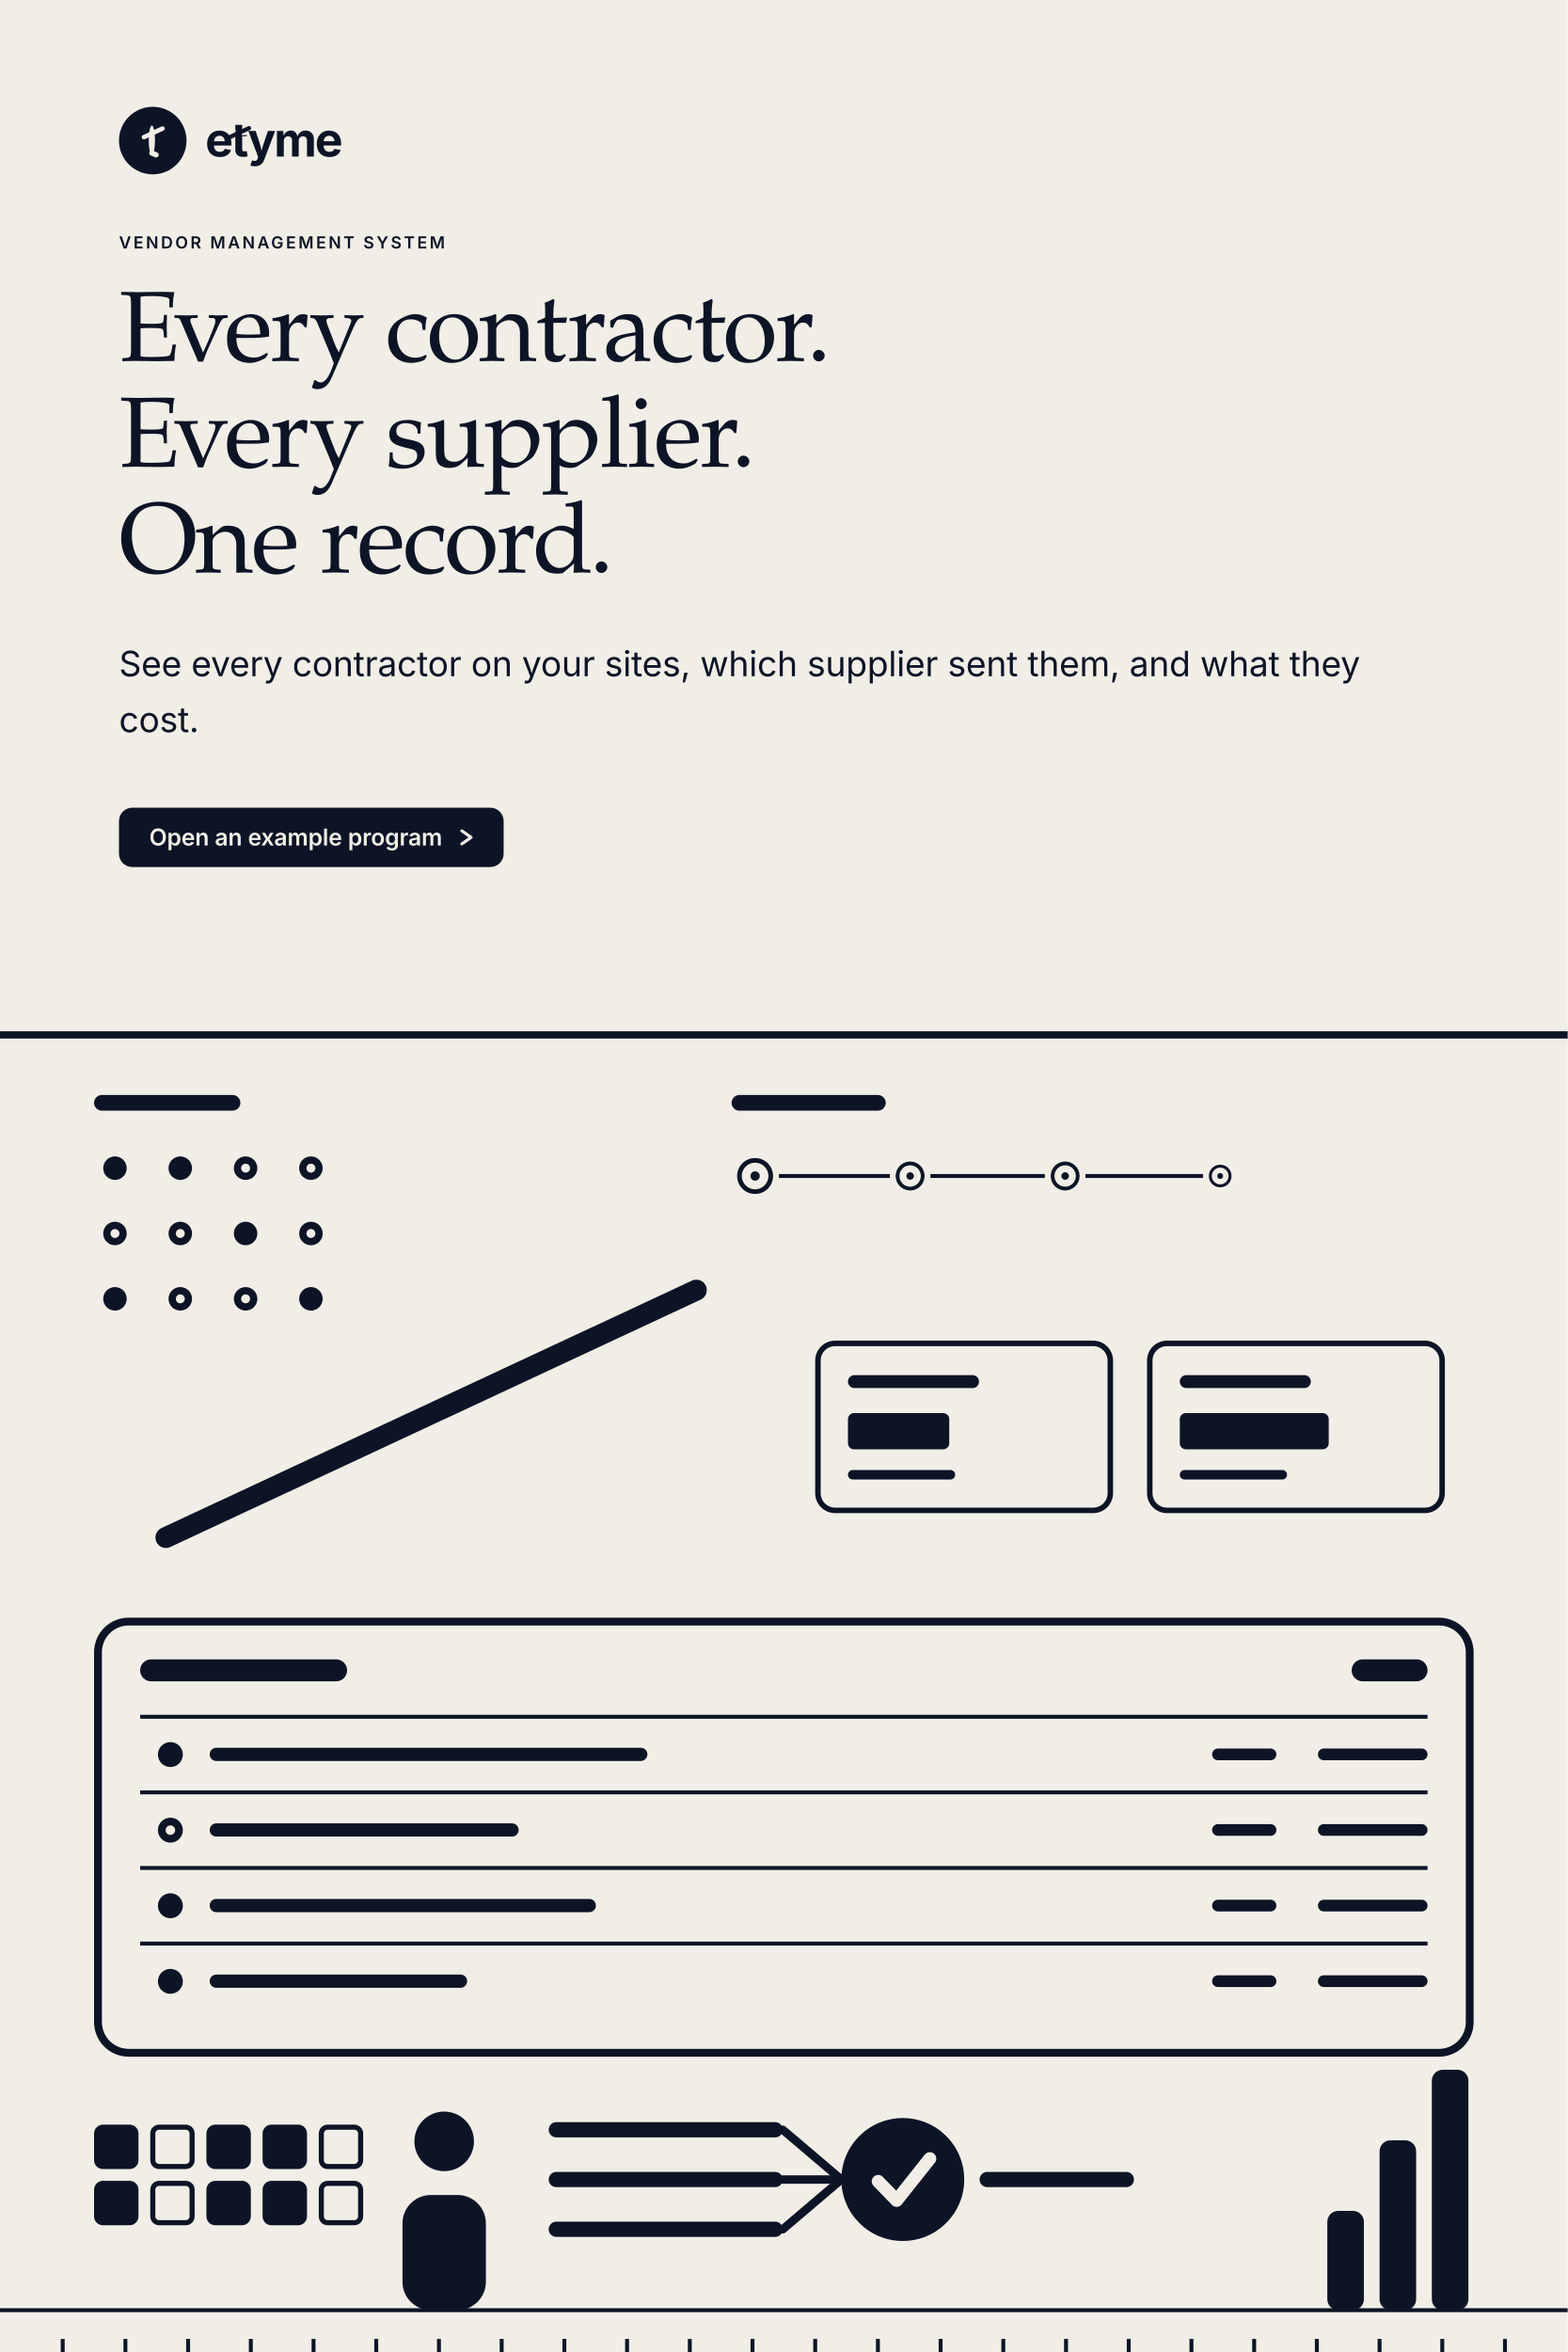
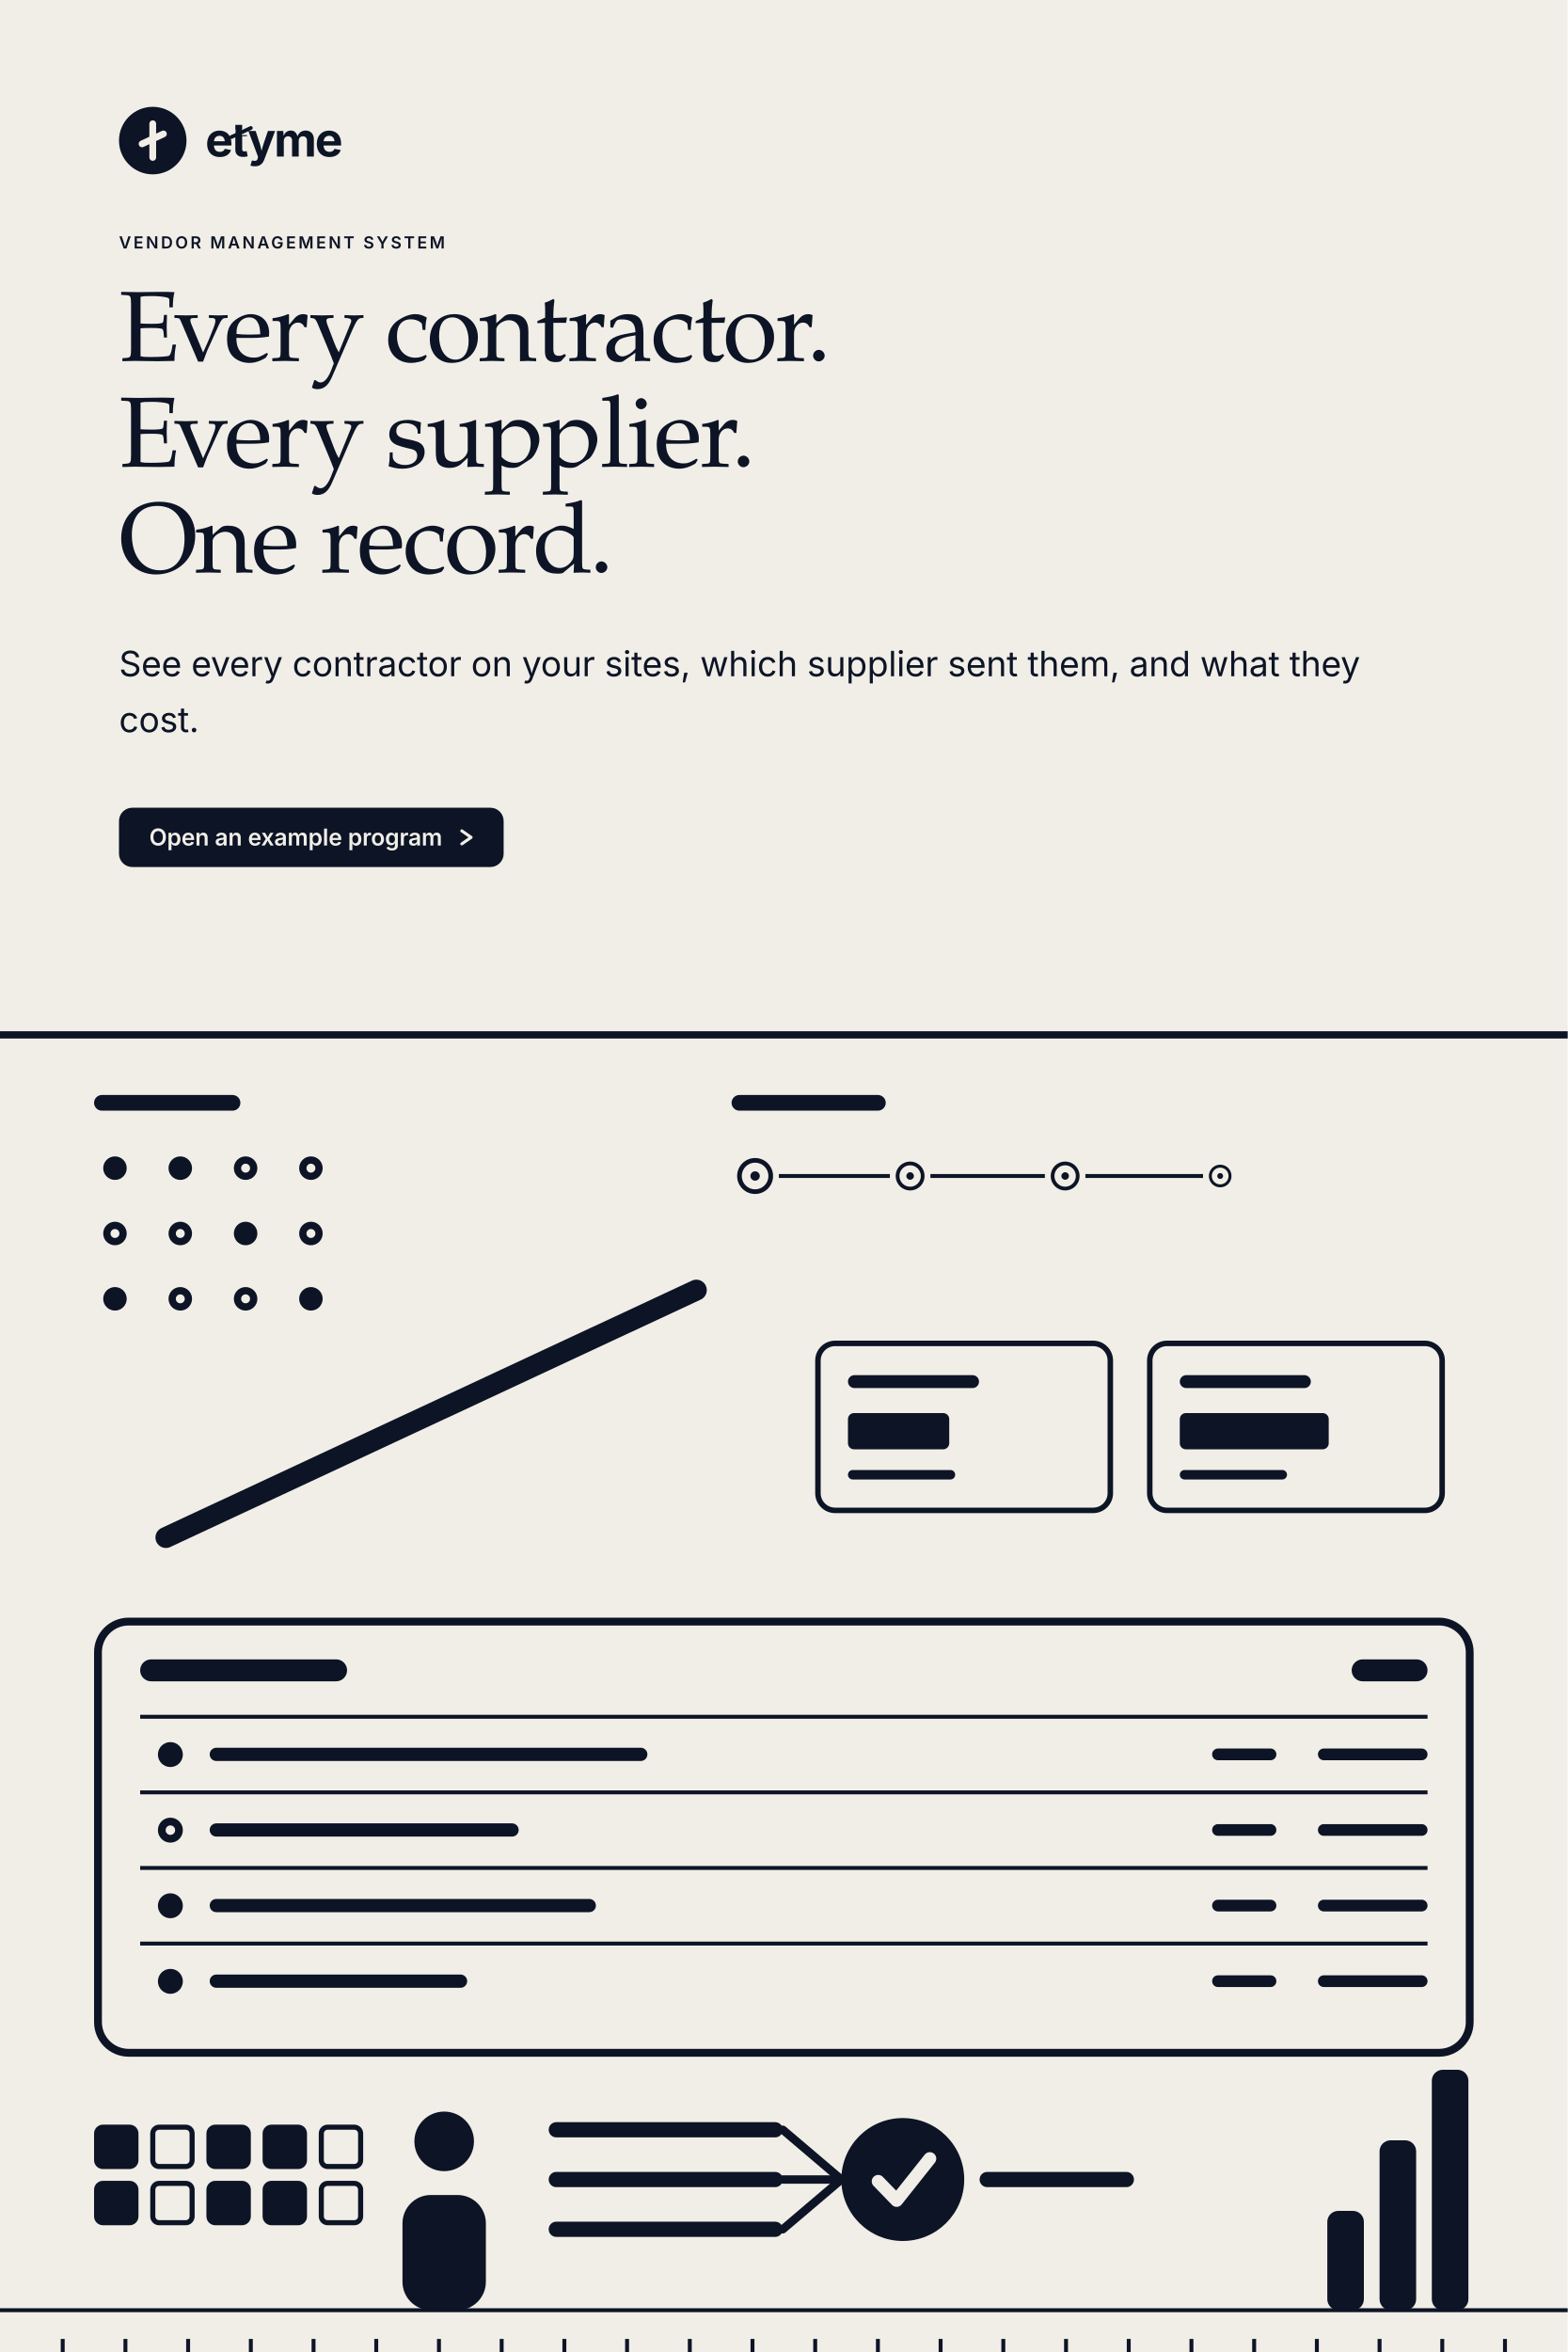
<svg xmlns="http://www.w3.org/2000/svg" width="1080" height="1620" viewBox="0 0 1080 1620" role="img" aria-label="Etyme — every contractor, every supplier, one record">
  <rect width="1080" height="1620" fill="#F0EEE6" />
  <clipPath id="c49">
    <rect x="0" y="712.8" width="1080" height="907.2" />
  </clipPath>
  <g clip-path="url(#c49)">
    <g transform="translate(0,626.4) scale(0.9)">
      <rect x="0" y="1070.5" width="1200" height="3" rx="0" fill="#0D1426" />
      <rect x="46.5" y="1094" width="3" height="12" rx="0" fill="#0D1426" />
      <rect x="94.5" y="1094" width="3" height="12" rx="0" fill="#0D1426" />
      <rect x="142.5" y="1094" width="3" height="12" rx="0" fill="#0D1426" />
      <rect x="190.5" y="1094" width="3" height="12" rx="0" fill="#0D1426" />
      <rect x="238.5" y="1094" width="3" height="12" rx="0" fill="#0D1426" />
      <rect x="286.5" y="1094" width="3" height="12" rx="0" fill="#0D1426" />
      <rect x="334.5" y="1094" width="3" height="12" rx="0" fill="#0D1426" />
      <rect x="382.5" y="1094" width="3" height="12" rx="0" fill="#0D1426" />
      <rect x="430.5" y="1094" width="3" height="12" rx="0" fill="#0D1426" />
      <rect x="478.5" y="1094" width="3" height="12" rx="0" fill="#0D1426" />
      <rect x="526.5" y="1094" width="3" height="12" rx="0" fill="#0D1426" />
      <rect x="574.5" y="1094" width="3" height="12" rx="0" fill="#0D1426" />
      <rect x="622.5" y="1094" width="3" height="12" rx="0" fill="#0D1426" />
      <rect x="670.5" y="1094" width="3" height="12" rx="0" fill="#0D1426" />
      <rect x="718.5" y="1094" width="3" height="12" rx="0" fill="#0D1426" />
      <rect x="766.5" y="1094" width="3" height="12" rx="0" fill="#0D1426" />
      <rect x="814.5" y="1094" width="3" height="12" rx="0" fill="#0D1426" />
      <rect x="862.5" y="1094" width="3" height="12" rx="0" fill="#0D1426" />
      <rect x="910.5" y="1094" width="3" height="12" rx="0" fill="#0D1426" />
      <rect x="958.5" y="1094" width="3" height="12" rx="0" fill="#0D1426" />
      <rect x="1006.5" y="1094" width="3" height="12" rx="0" fill="#0D1426" />
      <rect x="1054.5" y="1094" width="3" height="12" rx="0" fill="#0D1426" />
      <rect x="1102.5" y="1094" width="3" height="12" rx="0" fill="#0D1426" />
      <rect x="1150.5" y="1094" width="3" height="12" rx="0" fill="#0D1426" />
      <rect x="72" y="142" width="112" height="12" rx="6" fill="#0D1426" />
      <circle cx="88" cy="198" r="9" fill="#0D1426" />
      <circle cx="138" cy="198" r="9" fill="#0D1426" />
      <circle cx="188" cy="198" r="6.21" fill="none" stroke="#0D1426" stroke-width="5.58" />
      <circle cx="238" cy="198" r="6.21" fill="none" stroke="#0D1426" stroke-width="5.58" />
      <circle cx="88" cy="248" r="6.21" fill="none" stroke="#0D1426" stroke-width="5.58" />
      <circle cx="138" cy="248" r="6.21" fill="none" stroke="#0D1426" stroke-width="5.58" />
      <circle cx="188" cy="248" r="9" fill="#0D1426" />
      <circle cx="238" cy="248" r="6.21" fill="none" stroke="#0D1426" stroke-width="5.58" />
      <circle cx="88" cy="298" r="9" fill="#0D1426" />
      <circle cx="138" cy="298" r="6.21" fill="none" stroke="#0D1426" stroke-width="5.58" />
      <circle cx="188" cy="298" r="6.21" fill="none" stroke="#0D1426" stroke-width="5.58" />
      <circle cx="238" cy="298" r="9" fill="#0D1426" />
      <rect x="560" y="142" width="118" height="12" rx="6" fill="#0D1426" />
      <rect x="578" y="202.5" width="356" height="3" rx="0" fill="#0D1426" />
      <circle cx="578" cy="204" r="18.24" fill="#F0EEE6" />
      <circle cx="578" cy="204" r="11.97" fill="none" stroke="#0D1426" stroke-width="3.58" />
      <circle cx="578" cy="204" r="3.58" fill="#0D1426" />
      <circle cx="696.67" cy="204" r="15.55" fill="#F0EEE6" />
      <circle cx="696.67" cy="204" r="9.63" fill="none" stroke="#0D1426" stroke-width="2.88" />
      <circle cx="696.67" cy="204" r="2.88" fill="#0D1426" />
      <circle cx="815.33" cy="204" r="15.55" fill="#F0EEE6" />
      <circle cx="815.33" cy="204" r="9.63" fill="none" stroke="#0D1426" stroke-width="2.88" />
      <circle cx="815.33" cy="204" r="2.88" fill="#0D1426" />
      <circle cx="934" cy="204" r="13.16" fill="#F0EEE6" />
      <circle cx="934" cy="204" r="7.54" fill="none" stroke="#0D1426" stroke-width="2.25" />
      <circle cx="934" cy="204" r="2.25" fill="#0D1426" />
      <path d="M126.99,480.67L533.01,291.33" fill="none" stroke="#0D1426" stroke-width="16" stroke-linecap="round" stroke-linejoin="round" />
      <rect x="624" y="330" width="228" height="132" rx="15.26" fill="#F0EEE6" />
      <rect x="626.1" y="332.1" width="223.8" height="127.8" rx="13.16" fill="none" stroke="#0D1426" stroke-width="4.2" />
      <rect x="649.08" y="356.4" width="100.32" height="9.9" rx="4.95" fill="#0D1426" />
      <rect x="649.08" y="385.44" width="77.52" height="27.72" rx="4.62" fill="#0D1426" />
      <rect x="649.08" y="429" width="82.08" height="7.26" rx="3.63" fill="#0D1426" />
      <rect x="878" y="330" width="228" height="132" rx="15.26" fill="#F0EEE6" />
      <rect x="880.1" y="332.1" width="223.8" height="127.8" rx="13.16" fill="none" stroke="#0D1426" stroke-width="4.2" />
      <rect x="903.08" y="356.4" width="100.32" height="9.9" rx="4.95" fill="#0D1426" />
      <rect x="903.08" y="385.44" width="114" height="27.72" rx="4.62" fill="#0D1426" />
      <rect x="903.08" y="429" width="82.08" height="7.26" rx="3.63" fill="#0D1426" />
      <rect x="72" y="542" width="1056" height="336" rx="26.48" fill="#F0EEE6" />
      <rect x="75" y="545" width="1050" height="330" rx="23.48" fill="none" stroke="#0D1426" stroke-width="6" />
      <rect x="107.28" y="573.92" width="158.4" height="16.8" rx="8.4" fill="#0D1426" />
      <rect x="1034.64" y="573.92" width="58.08" height="16.8" rx="8.4" fill="#0D1426" />
      <rect x="107.28" y="616.35" width="985.44" height="3" rx="0" fill="#0D1426" />
      <circle cx="130.42" cy="646.78" r="9.55" fill="#0D1426" />
      <rect x="160.51" y="641.57" width="335.05" height="10.12" rx="5.06" fill="#0D1426" />
      <rect x="1008.83" y="642.15" width="83.89" height="8.97" rx="4.48" fill="#0D1426" />
      <rect x="927.83" y="642.15" width="49.18" height="8.97" rx="4.48" fill="#0D1426" />
      <rect x="107.28" y="674.21" width="985.44" height="3" rx="0" fill="#0D1426" />
      <circle cx="130.42" cy="704.63" r="6.59" fill="none" stroke="#0D1426" stroke-width="5.92" />
      <rect x="160.51" y="699.43" width="236.51" height="10.12" rx="5.06" fill="#0D1426" />
      <rect x="1008.83" y="700.01" width="83.89" height="8.97" rx="4.48" fill="#0D1426" />
      <rect x="927.83" y="700.01" width="49.18" height="8.97" rx="4.48" fill="#0D1426" />
      <rect x="107.28" y="732.06" width="985.44" height="3" rx="0" fill="#0D1426" />
      <circle cx="130.42" cy="762.49" r="9.55" fill="#0D1426" />
      <rect x="160.51" y="757.28" width="295.63" height="10.12" rx="5.06" fill="#0D1426" />
      <rect x="1008.83" y="757.86" width="83.89" height="8.97" rx="4.48" fill="#0D1426" />
      <rect x="927.83" y="757.86" width="49.18" height="8.97" rx="4.48" fill="#0D1426" />
      <rect x="107.28" y="789.92" width="985.44" height="3" rx="0" fill="#0D1426" />
      <circle cx="130.42" cy="820.34" r="9.55" fill="#0D1426" />
      <rect x="160.51" y="815.14" width="197.09" height="10.12" rx="5.06" fill="#0D1426" />
      <rect x="1008.83" y="815.72" width="83.89" height="8.97" rx="4.48" fill="#0D1426" />
      <rect x="927.83" y="815.72" width="49.18" height="8.97" rx="4.48" fill="#0D1426" />
      <rect x="72" y="930" width="34" height="34" rx="6.8" fill="#0D1426" />
      <rect x="116.95" y="931.95" width="30.1" height="30.1" rx="4.85" fill="none" stroke="#0D1426" stroke-width="3.9" />
      <rect x="158" y="930" width="34" height="34" rx="6.8" fill="#0D1426" />
      <rect x="201" y="930" width="34" height="34" rx="6.8" fill="#0D1426" />
      <rect x="245.95" y="931.95" width="30.1" height="30.1" rx="4.85" fill="none" stroke="#0D1426" stroke-width="3.9" />
      <rect x="72" y="973" width="34" height="34" rx="6.8" fill="#0D1426" />
      <rect x="116.95" y="974.95" width="30.1" height="30.1" rx="4.85" fill="none" stroke="#0D1426" stroke-width="3.9" />
      <rect x="158" y="973" width="34" height="34" rx="6.8" fill="#0D1426" />
      <rect x="201" y="973" width="34" height="34" rx="6.8" fill="#0D1426" />
      <rect x="245.95" y="974.95" width="30.1" height="30.1" rx="4.85" fill="none" stroke="#0D1426" stroke-width="3.9" />
      <rect x="420" y="928.1" width="179.2" height="11.65" rx="5.82" fill="#0D1426" />
      <rect x="420" y="966.18" width="179.2" height="11.65" rx="5.82" fill="#0D1426" />
      <rect x="420" y="1004.26" width="179.2" height="11.65" rx="5.82" fill="#0D1426" />
      <path d="M599.2,933.92L644,972" fill="none" stroke="#0D1426" stroke-width="6.41" stroke-linecap="round" stroke-linejoin="round" />
      <path d="M599.2,972L644,972" fill="none" stroke="#0D1426" stroke-width="6.41" stroke-linecap="round" stroke-linejoin="round" />
      <path d="M599.2,1010.08L644,972" fill="none" stroke="#0D1426" stroke-width="6.41" stroke-linecap="round" stroke-linejoin="round" />
      <circle cx="691.04" cy="972" r="47.04" fill="#0D1426" />
      <path d="M672.22,973.41L686.34,987.99L711.74,956.01" fill="none" stroke="#F0EEE6" stroke-width="9.88" stroke-linecap="round" stroke-linejoin="round" />
      <rect x="749.84" y="966.18" width="118.16" height="11.65" rx="5.82" fill="#0D1426" />
      <rect x="1016" y="996" width="28" height="76" rx="8.4" fill="#0D1426" />
      <rect x="1056" y="942" width="28" height="130" rx="8.4" fill="#0D1426" />
      <rect x="1096" y="888" width="28" height="184" rx="8.4" fill="#0D1426" />
      <circle cx="340" cy="942.8" r="22.8" fill="#0D1426" />
      <rect x="308.08" y="983.84" width="63.84" height="88.16" rx="21.71" fill="#0D1426" />
    </g>
  </g>
  <rect x="0" y="710.3" width="1080" height="5" rx="0" fill="#0D1426" />
  <circle cx="105.23" cy="96.83" r="23.26" fill="#0D1426" />
-   <rect x="102.47" y="86.49" width="4.3" height="20.26" rx="10.13" fill="#F0EEE6" />
-   <path d="M104.62,105.43L107.53,106.66" fill="none" stroke="#F0EEE6" stroke-width="3.62" stroke-linecap="round" stroke-linejoin="round" />
-   <path d="M99.14,94.47L111.94,88.51" fill="none" stroke="#F0EEE6" stroke-width="3.07" stroke-linecap="round" stroke-linejoin="round" />
+   <rect x="102.91" y="82.88" width="4.65" height="27.91" rx="2.33" fill="#F0EEE6" />
+   <rect x="94.76" y="93.34" width="20.93" height="4.65" rx="2.33" fill="#F0EEE6" transform="rotate(-25 105.23 95.67)" />
  <text x="141.41" y="107.82" font-family="Inter,system-ui,-apple-system,'Helvetica Neue',Arial,sans-serif" font-size="32.3" font-weight="700" letter-spacing="-1.29" fill="#0D1426" text-anchor="start">etyme</text>
  <rect x="159.36" y="89.24" width="2.91" height="3.81" rx="0" fill="#F0EEE6" />
  <rect x="166.5" y="89.24" width="4.52" height="3.81" rx="0" fill="#F0EEE6" />
-   <path d="M158.67,94.28L171.55,88.27" fill="none" stroke="#0D1426" stroke-width="2.91" stroke-linecap="round" stroke-linejoin="round" />
+   <path d="M159.35,94.42L172.81,88.14" fill="none" stroke="#0D1426" stroke-width="2.58" stroke-linecap="round" stroke-linejoin="round" />
  <text x="81.97" y="171.15" font-family="Inter,system-ui,-apple-system,'Helvetica Neue',Arial,sans-serif" font-size="11.48" font-weight="600" letter-spacing="1.61" fill="#0D1426" text-anchor="start">VENDOR MANAGEMENT SYSTEM</text>
  <text x="81.97" y="248.59" font-family="'Iowan Old Style','Palatino Linotype',Palatino,Georgia,Gelasio,serif" font-size="68.73" font-weight="400" letter-spacing="-1.37" fill="#0D1426" text-anchor="start">Every contractor.</text>
  <text x="81.97" y="321.45" font-family="'Iowan Old Style','Palatino Linotype',Palatino,Georgia,Gelasio,serif" font-size="68.73" font-weight="400" letter-spacing="-1.37" fill="#0D1426" text-anchor="start">Every supplier.</text>
  <text x="81.97" y="394.31" font-family="'Iowan Old Style','Palatino Linotype',Palatino,Georgia,Gelasio,serif" font-size="68.73" font-weight="400" letter-spacing="-1.37" fill="#0D1426" text-anchor="start">One record.</text>
  <text x="81.97" y="465.79" font-family="Inter,system-ui,-apple-system,'Helvetica Neue',Arial,sans-serif" font-size="24.06" font-weight="400" letter-spacing="-0.12" fill="#0D1426" text-anchor="start">See every contractor on your sites, which supplier sent them, and what they</text>
  <text x="81.97" y="504.28" font-family="Inter,system-ui,-apple-system,'Helvetica Neue',Arial,sans-serif" font-size="24.06" font-weight="400" letter-spacing="-0.12" fill="#0D1426" text-anchor="start">cost.</text>
  <rect x="81.97" y="556.34" width="265" height="40.84" rx="9.15" fill="#0D1426" />
  <text x="102.79" y="582.36" font-family="Inter,system-ui,-apple-system,'Helvetica Neue',Arial,sans-serif" font-size="16.01" font-weight="600" letter-spacing="-0.08" fill="#F0EEE6" text-anchor="start">Open an example program</text>
  <path d="M318.15,572.28L324.55,576.76L318.15,581.24" fill="none" stroke="#F0EEE6" stroke-width="2.08" stroke-linecap="round" stroke-linejoin="round" />
</svg>
